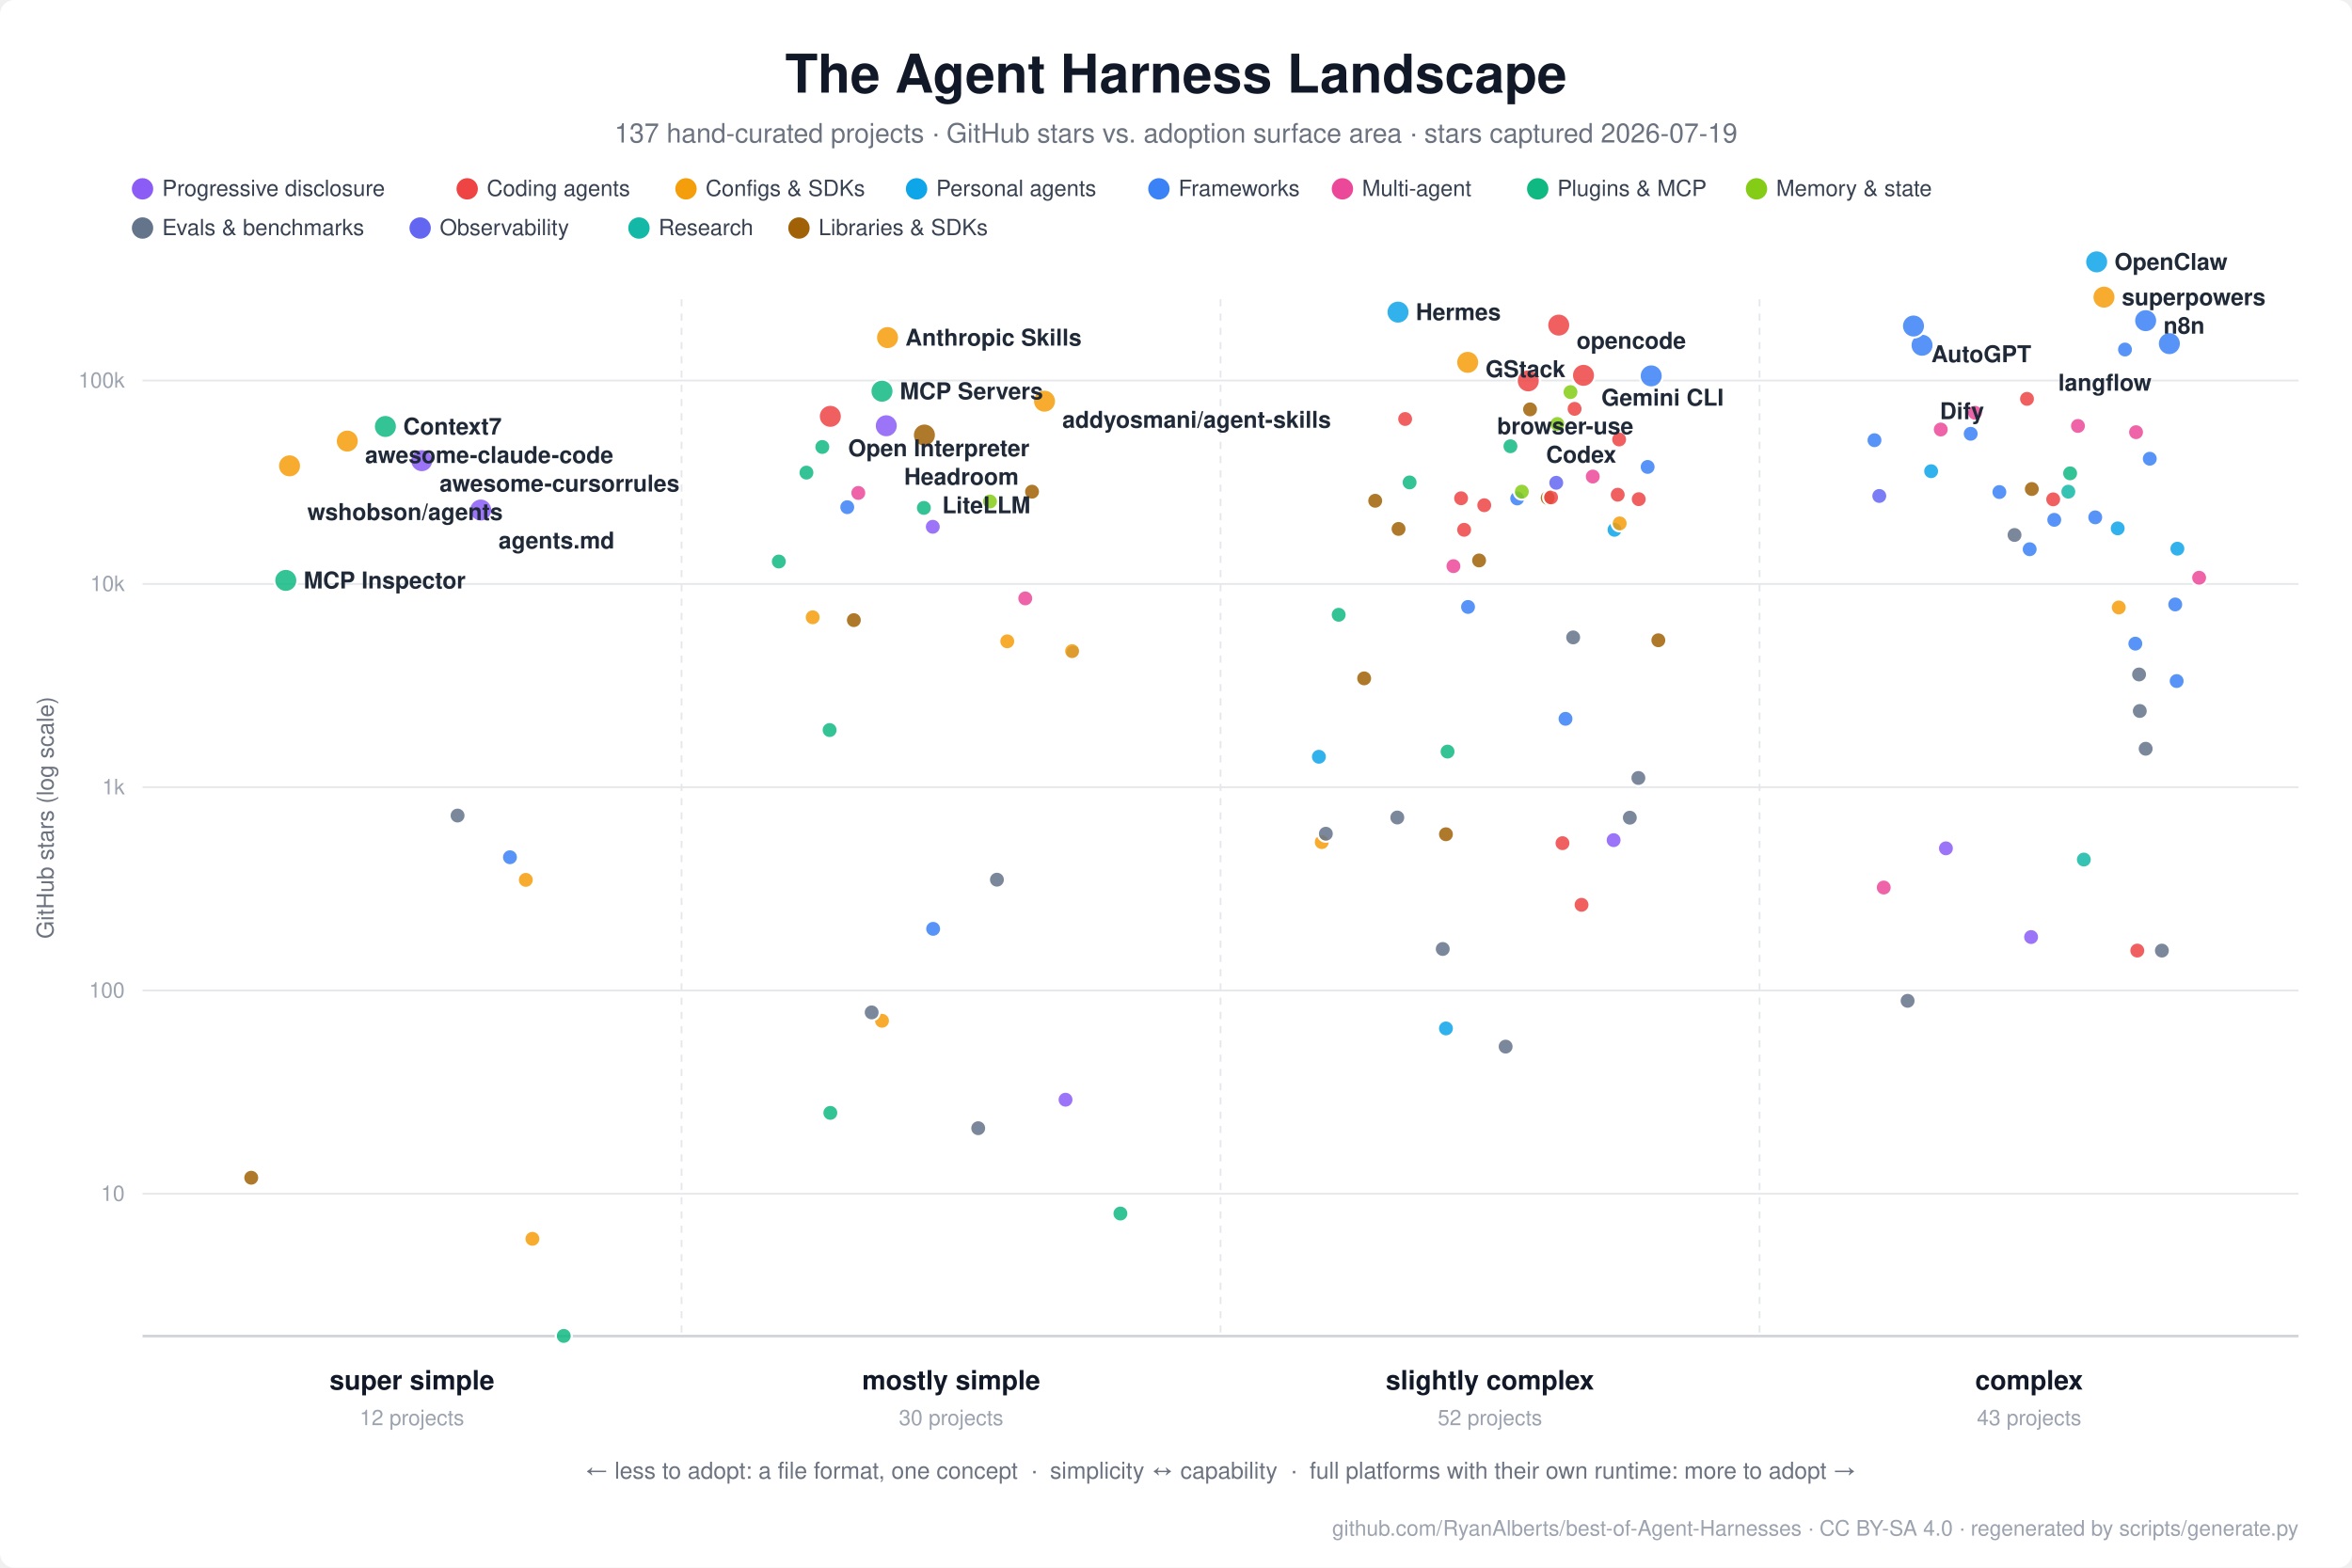
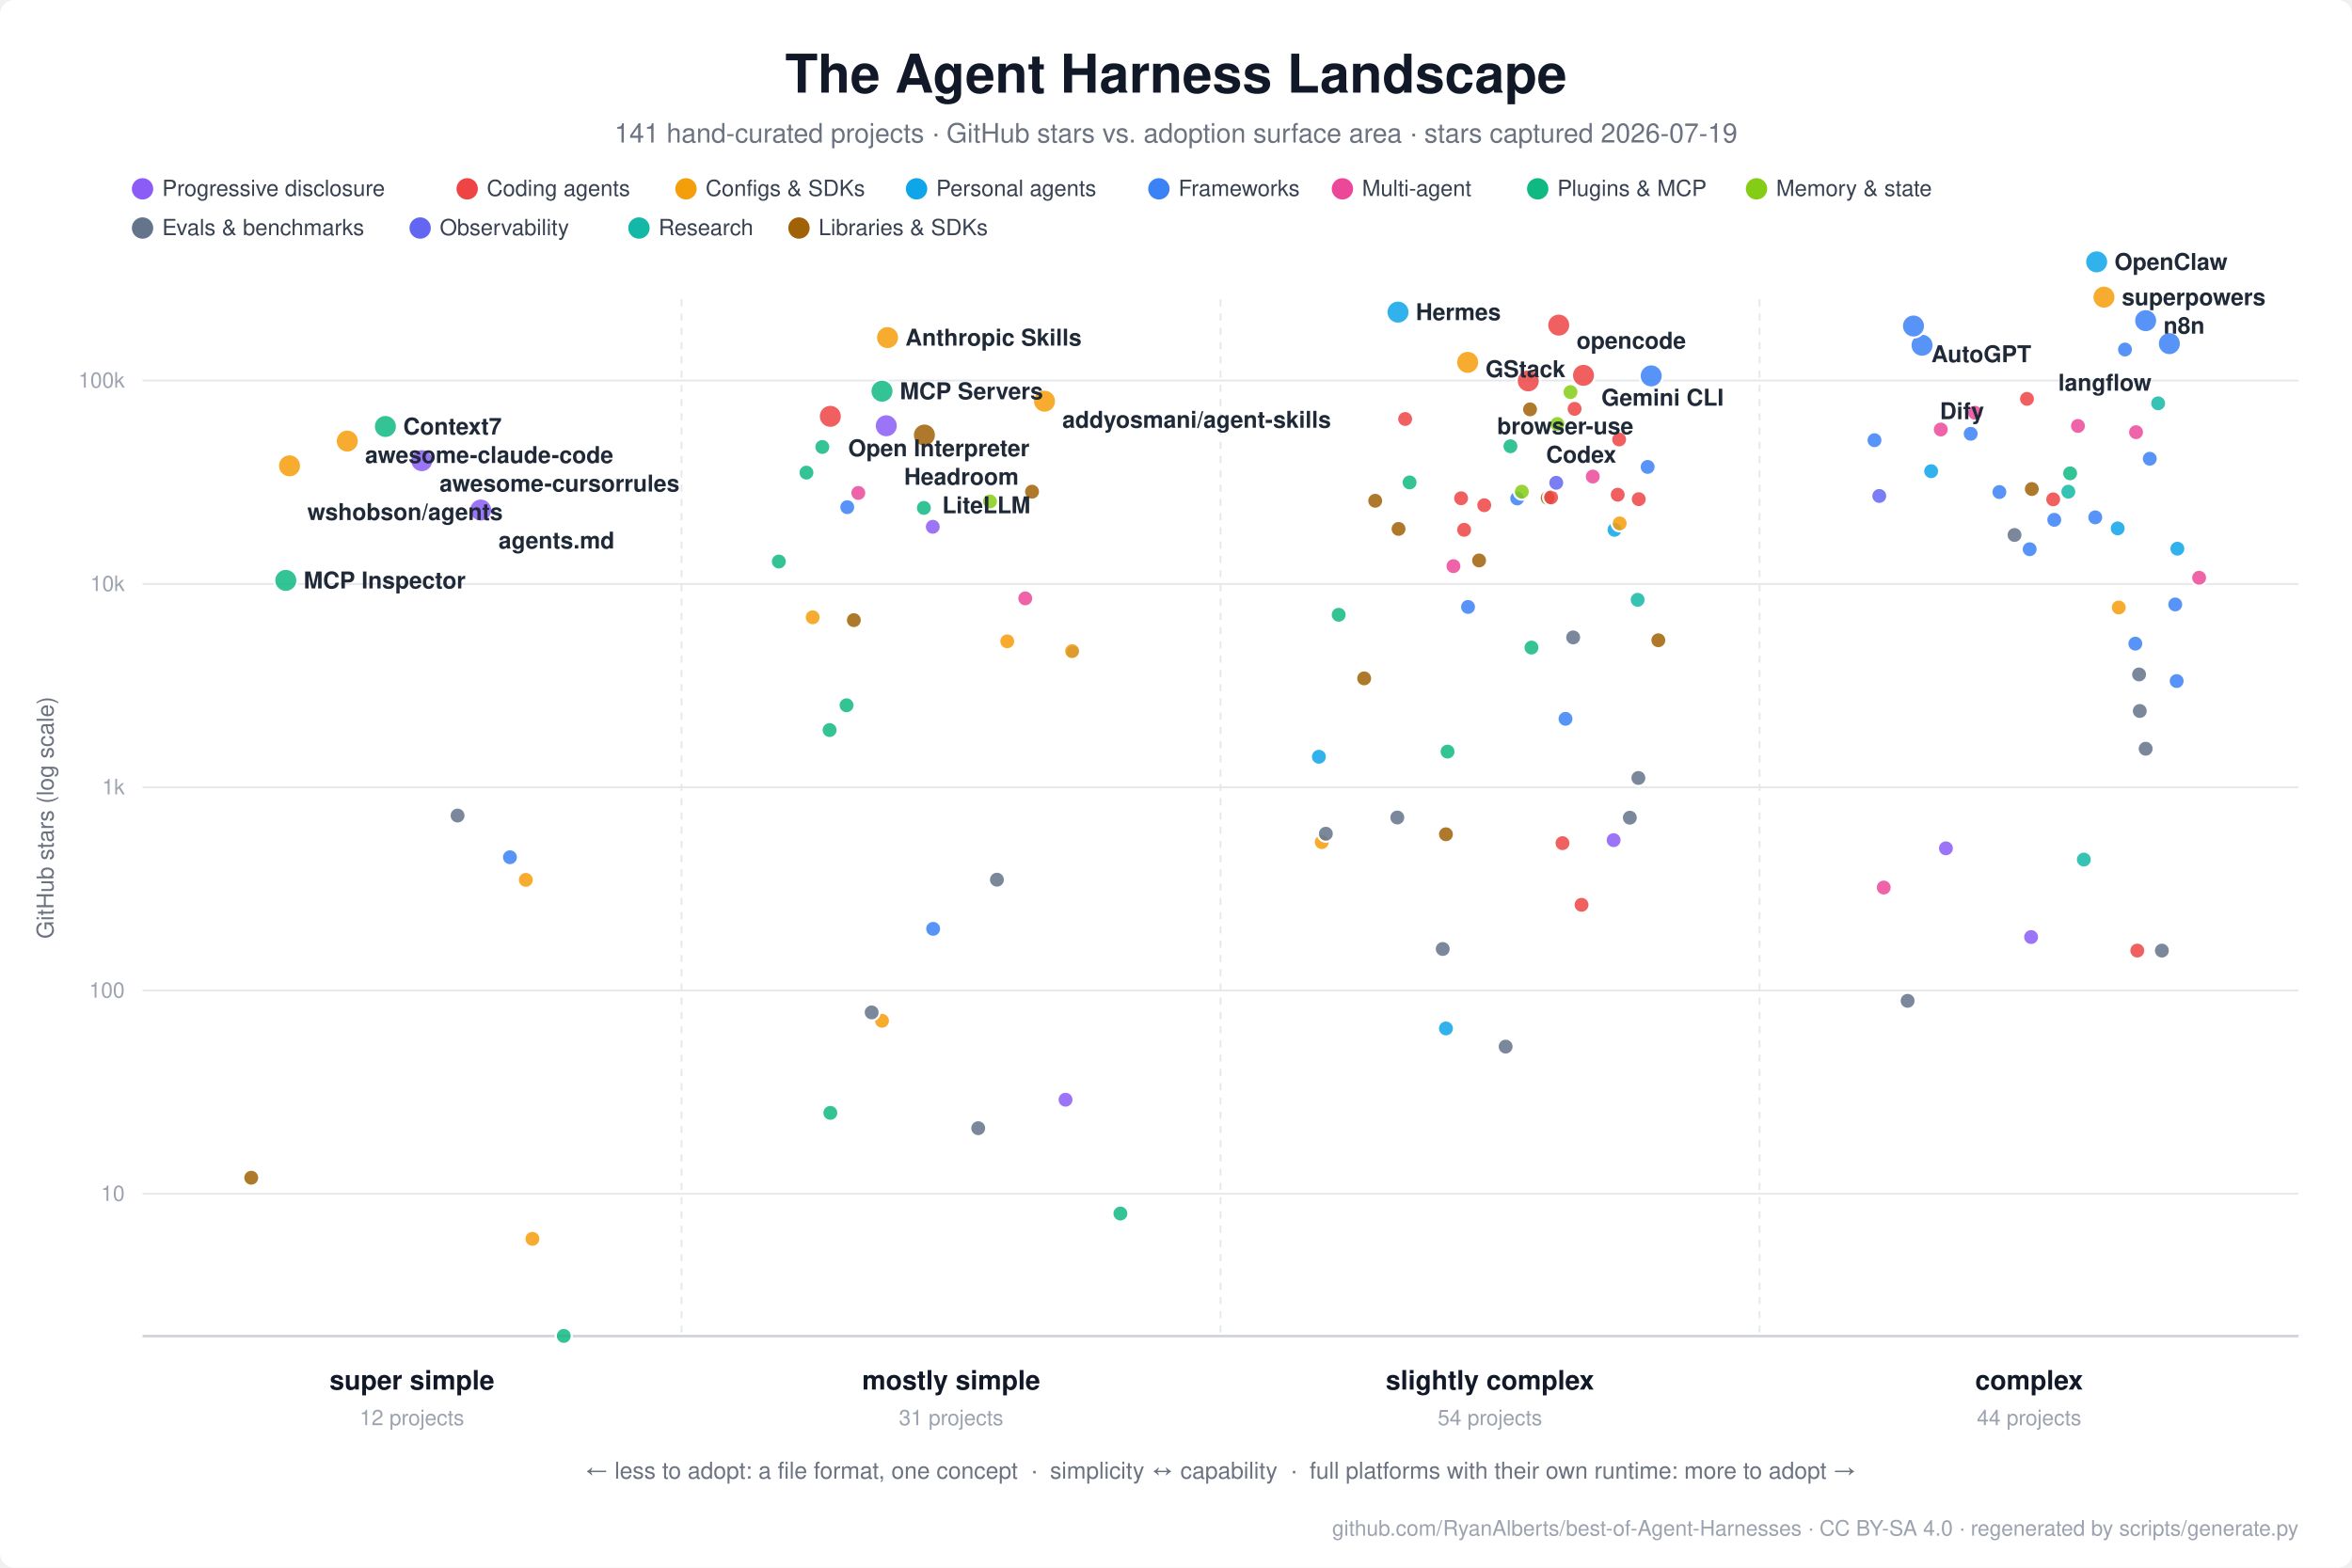
<svg xmlns="http://www.w3.org/2000/svg" viewBox="0 0 1320 880" font-family="-apple-system, 'Segoe UI', Helvetica, Arial, sans-serif">
  <rect width="1320" height="880" fill="#ffffff" rx="8" />
  <text x="660.0" y="52" text-anchor="middle" font-size="30" font-weight="700" fill="#111827">The Agent Harness Landscape</text>
-   <text x="660.0" y="80" text-anchor="middle" font-size="15" fill="#6b7280">137 hand-curated projects · GitHub stars vs. adoption surface area · stars captured 2026-07-19</text>
+   <text x="660.0" y="80" text-anchor="middle" font-size="15" fill="#6b7280">141 hand-curated projects · GitHub stars vs. adoption surface area · stars captured 2026-07-19</text>
  <circle cx="80" cy="106" r="6" fill="#8b5cf6" />
  <text x="91" y="110" font-size="12.5" fill="#374151">Progressive disclosure</text>
  <circle cx="262.2" cy="106" r="6" fill="#ef4444" />
  <text x="273.2" y="110" font-size="12.5" fill="#374151">Coding agents</text>
  <circle cx="385.0" cy="106" r="6" fill="#f59e0b" />
  <text x="396.0" y="110" font-size="12.5" fill="#374151">Configs &amp; SDKs</text>
  <circle cx="514.4" cy="106" r="6" fill="#0ea5e9" />
  <text x="525.4" y="110" font-size="12.5" fill="#374151">Personal agents</text>
  <circle cx="650.4" cy="106" r="6" fill="#3b82f6" />
  <text x="661.4" y="110" font-size="12.5" fill="#374151">Frameworks</text>
  <circle cx="753.4" cy="106" r="6" fill="#ec4899" />
  <text x="764.4" y="110" font-size="12.5" fill="#374151">Multi-agent</text>
  <circle cx="863.0" cy="106" r="6" fill="#10b981" />
  <text x="874.0" y="110" font-size="12.5" fill="#374151">Plugins &amp; MCP</text>
  <circle cx="985.8" cy="106" r="6" fill="#84cc16" />
  <text x="996.8" y="110" font-size="12.5" fill="#374151">Memory &amp; state</text>
  <circle cx="80" cy="128" r="6" fill="#64748b" />
  <text x="91" y="132" font-size="12.5" fill="#374151">Evals &amp; benchmarks</text>
  <circle cx="235.8" cy="128" r="6" fill="#6366f1" />
  <text x="246.8" y="132" font-size="12.5" fill="#374151">Observability</text>
  <circle cx="358.6" cy="128" r="6" fill="#14b8a6" />
  <text x="369.6" y="132" font-size="12.5" fill="#374151">Research</text>
  <circle cx="448.4" cy="128" r="6" fill="#a16207" />
  <text x="459.4" y="132" font-size="12.5" fill="#374151">Libraries &amp; SDKs</text>
  <line x1="80" y1="670.1" x2="1290" y2="670.1" stroke="#e5e7eb" stroke-width="1" />
  <text x="70" y="674.1" text-anchor="end" font-size="12" fill="#9ca3af">10</text>
  <line x1="80" y1="556.0" x2="1290" y2="556.0" stroke="#e5e7eb" stroke-width="1" />
  <text x="70" y="560.0" text-anchor="end" font-size="12" fill="#9ca3af">100</text>
  <line x1="80" y1="441.9" x2="1290" y2="441.9" stroke="#e5e7eb" stroke-width="1" />
  <text x="70" y="445.9" text-anchor="end" font-size="12" fill="#9ca3af">1k</text>
  <line x1="80" y1="327.8" x2="1290" y2="327.8" stroke="#e5e7eb" stroke-width="1" />
  <text x="70" y="331.8" text-anchor="end" font-size="12" fill="#9ca3af">10k</text>
  <line x1="80" y1="213.6" x2="1290" y2="213.6" stroke="#e5e7eb" stroke-width="1" />
  <text x="70" y="217.6" text-anchor="end" font-size="12" fill="#9ca3af">100k</text>
  <text x="30" y="459" font-size="13" fill="#6b7280" transform="rotate(-90 30 459)" text-anchor="middle">GitHub stars (log scale)</text>
  <text x="231.2" y="780" text-anchor="middle" font-size="15" font-weight="600" fill="#111827">super simple</text>
  <text x="231.2" y="800" text-anchor="middle" font-size="12" fill="#9ca3af">12 projects</text>
  <line x1="382.5" y1="168" x2="382.5" y2="750" stroke="#e5e7eb" stroke-width="1" stroke-dasharray="4 4" />
  <text x="533.8" y="780" text-anchor="middle" font-size="15" font-weight="600" fill="#111827">mostly simple</text>
-   <text x="533.8" y="800" text-anchor="middle" font-size="12" fill="#9ca3af">30 projects</text>
+   <text x="533.8" y="800" text-anchor="middle" font-size="12" fill="#9ca3af">31 projects</text>
  <line x1="685.0" y1="168" x2="685.0" y2="750" stroke="#e5e7eb" stroke-width="1" stroke-dasharray="4 4" />
  <text x="836.2" y="780" text-anchor="middle" font-size="15" font-weight="600" fill="#111827">slightly complex</text>
-   <text x="836.2" y="800" text-anchor="middle" font-size="12" fill="#9ca3af">52 projects</text>
+   <text x="836.2" y="800" text-anchor="middle" font-size="12" fill="#9ca3af">54 projects</text>
  <line x1="987.5" y1="168" x2="987.5" y2="750" stroke="#e5e7eb" stroke-width="1" stroke-dasharray="4 4" />
  <text x="1138.8" y="780" text-anchor="middle" font-size="15" font-weight="600" fill="#111827">complex</text>
-   <text x="1138.8" y="800" text-anchor="middle" font-size="12" fill="#9ca3af">43 projects</text>
+   <text x="1138.8" y="800" text-anchor="middle" font-size="12" fill="#9ca3af">44 projects</text>
  <line x1="80" y1="750" x2="1290" y2="750" stroke="#d1d5db" stroke-width="1.5" />
  <text x="685.0" y="830" text-anchor="middle" font-size="13" fill="#6b7280">←  less to adopt: a file format, one concept  ·  simplicity ↔ capability  ·  full platforms with their own runtime: more to adopt  →</text>
  <circle cx="316.4" cy="749.9" r="4.5" fill="#10b981" fill-opacity="0.85" stroke="#ffffff" stroke-width="1.2" />
  <circle cx="298.8" cy="695.4" r="4.5" fill="#f59e0b" fill-opacity="0.85" stroke="#ffffff" stroke-width="1.2" />
  <circle cx="628.8" cy="681.2" r="4.5" fill="#10b981" fill-opacity="0.85" stroke="#ffffff" stroke-width="1.2" />
  <circle cx="141.0" cy="661.1" r="4.5" fill="#a16207" fill-opacity="0.85" stroke="#ffffff" stroke-width="1.2" />
  <circle cx="549.0" cy="633.3" r="4.5" fill="#64748b" fill-opacity="0.85" stroke="#ffffff" stroke-width="1.2" />
  <circle cx="466.0" cy="624.7" r="4.5" fill="#10b981" fill-opacity="0.85" stroke="#ffffff" stroke-width="1.2" />
  <circle cx="598.0" cy="617.3" r="4.5" fill="#8b5cf6" fill-opacity="0.85" stroke="#ffffff" stroke-width="1.2" />
  <circle cx="845.0" cy="587.5" r="4.5" fill="#64748b" fill-opacity="0.85" stroke="#ffffff" stroke-width="1.2" />
  <circle cx="811.5" cy="577.3" r="4.5" fill="#0ea5e9" fill-opacity="0.85" stroke="#ffffff" stroke-width="1.2" />
  <circle cx="495.0" cy="573.0" r="4.5" fill="#f59e0b" fill-opacity="0.85" stroke="#ffffff" stroke-width="1.2" />
  <circle cx="489.2" cy="568.3" r="4.5" fill="#64748b" fill-opacity="0.85" stroke="#ffffff" stroke-width="1.2" />
  <circle cx="1070.6" cy="561.8" r="4.5" fill="#64748b" fill-opacity="0.85" stroke="#ffffff" stroke-width="1.2" />
  <circle cx="1199.5" cy="533.6" r="4.5" fill="#ef4444" fill-opacity="0.85" stroke="#ffffff" stroke-width="1.2" />
  <circle cx="1213.3" cy="533.6" r="4.5" fill="#64748b" fill-opacity="0.85" stroke="#ffffff" stroke-width="1.2" />
  <circle cx="809.7" cy="532.7" r="4.5" fill="#64748b" fill-opacity="0.85" stroke="#ffffff" stroke-width="1.2" />
  <circle cx="1139.9" cy="526.0" r="4.5" fill="#8b5cf6" fill-opacity="0.85" stroke="#ffffff" stroke-width="1.2" />
  <circle cx="523.7" cy="521.4" r="4.5" fill="#3b82f6" fill-opacity="0.85" stroke="#ffffff" stroke-width="1.2" />
  <circle cx="887.6" cy="507.9" r="4.5" fill="#ef4444" fill-opacity="0.85" stroke="#ffffff" stroke-width="1.2" />
  <circle cx="1057.2" cy="498.2" r="4.5" fill="#ec4899" fill-opacity="0.85" stroke="#ffffff" stroke-width="1.2" />
  <circle cx="295.1" cy="493.9" r="4.5" fill="#f59e0b" fill-opacity="0.85" stroke="#ffffff" stroke-width="1.2" />
  <circle cx="559.5" cy="493.8" r="4.5" fill="#64748b" fill-opacity="0.85" stroke="#ffffff" stroke-width="1.2" />
  <circle cx="1169.5" cy="482.5" r="4.5" fill="#14b8a6" fill-opacity="0.85" stroke="#ffffff" stroke-width="1.2" />
  <circle cx="286.2" cy="481.2" r="4.5" fill="#3b82f6" fill-opacity="0.85" stroke="#ffffff" stroke-width="1.2" />
  <circle cx="1092.1" cy="476.2" r="4.5" fill="#8b5cf6" fill-opacity="0.85" stroke="#ffffff" stroke-width="1.2" />
  <circle cx="876.9" cy="473.3" r="4.5" fill="#ef4444" fill-opacity="0.85" stroke="#ffffff" stroke-width="1.2" />
  <circle cx="741.8" cy="472.7" r="4.5" fill="#f59e0b" fill-opacity="0.85" stroke="#ffffff" stroke-width="1.2" />
  <circle cx="905.6" cy="471.6" r="4.5" fill="#8b5cf6" fill-opacity="0.85" stroke="#ffffff" stroke-width="1.2" />
  <circle cx="811.5" cy="468.3" r="4.5" fill="#a16207" fill-opacity="0.85" stroke="#ffffff" stroke-width="1.2" />
  <circle cx="744.1" cy="468.0" r="4.5" fill="#64748b" fill-opacity="0.85" stroke="#ffffff" stroke-width="1.2" />
  <circle cx="914.7" cy="459.0" r="4.5" fill="#64748b" fill-opacity="0.85" stroke="#ffffff" stroke-width="1.2" />
  <circle cx="784.2" cy="458.9" r="4.5" fill="#64748b" fill-opacity="0.85" stroke="#ffffff" stroke-width="1.2" />
  <circle cx="256.8" cy="457.8" r="4.5" fill="#64748b" fill-opacity="0.85" stroke="#ffffff" stroke-width="1.2" />
  <circle cx="919.5" cy="436.7" r="4.5" fill="#64748b" fill-opacity="0.85" stroke="#ffffff" stroke-width="1.2" />
  <circle cx="740.2" cy="424.8" r="4.5" fill="#0ea5e9" fill-opacity="0.85" stroke="#ffffff" stroke-width="1.2" />
  <circle cx="812.4" cy="421.9" r="4.5" fill="#10b981" fill-opacity="0.85" stroke="#ffffff" stroke-width="1.2" />
  <circle cx="1204.2" cy="420.3" r="4.5" fill="#64748b" fill-opacity="0.85" stroke="#ffffff" stroke-width="1.2" />
  <circle cx="465.6" cy="409.8" r="4.5" fill="#10b981" fill-opacity="0.85" stroke="#ffffff" stroke-width="1.2" />
  <circle cx="878.6" cy="403.5" r="4.5" fill="#3b82f6" fill-opacity="0.85" stroke="#ffffff" stroke-width="1.2" />
  <circle cx="1200.9" cy="399.1" r="4.5" fill="#64748b" fill-opacity="0.85" stroke="#ffffff" stroke-width="1.2" />
+   <circle cx="475.1" cy="395.9" r="4.5" fill="#10b981" fill-opacity="0.85" stroke="#ffffff" stroke-width="1.2" />
  <circle cx="1221.6" cy="382.3" r="4.5" fill="#3b82f6" fill-opacity="0.85" stroke="#ffffff" stroke-width="1.2" />
  <circle cx="765.6" cy="380.8" r="4.5" fill="#a16207" fill-opacity="0.85" stroke="#ffffff" stroke-width="1.2" />
  <circle cx="1200.5" cy="378.6" r="4.5" fill="#64748b" fill-opacity="0.85" stroke="#ffffff" stroke-width="1.2" />
  <circle cx="602.3" cy="366.4" r="4.5" fill="#3b82f6" fill-opacity="0.85" stroke="#ffffff" stroke-width="1.2" />
  <circle cx="601.7" cy="365.5" r="4.5" fill="#f59e0b" fill-opacity="0.85" stroke="#ffffff" stroke-width="1.2" />
+   <circle cx="859.5" cy="363.5" r="4.5" fill="#10b981" fill-opacity="0.85" stroke="#ffffff" stroke-width="1.2" />
  <circle cx="1198.4" cy="361.3" r="4.5" fill="#3b82f6" fill-opacity="0.85" stroke="#ffffff" stroke-width="1.2" />
  <circle cx="565.3" cy="360.0" r="4.5" fill="#f59e0b" fill-opacity="0.85" stroke="#ffffff" stroke-width="1.2" />
  <circle cx="930.7" cy="359.4" r="4.5" fill="#a16207" fill-opacity="0.85" stroke="#ffffff" stroke-width="1.2" />
  <circle cx="882.9" cy="357.8" r="4.5" fill="#64748b" fill-opacity="0.85" stroke="#ffffff" stroke-width="1.2" />
  <circle cx="479.2" cy="348.1" r="4.5" fill="#a16207" fill-opacity="0.85" stroke="#ffffff" stroke-width="1.2" />
  <circle cx="456.1" cy="346.5" r="4.5" fill="#f59e0b" fill-opacity="0.85" stroke="#ffffff" stroke-width="1.2" />
  <circle cx="751.3" cy="345.1" r="4.5" fill="#10b981" fill-opacity="0.85" stroke="#ffffff" stroke-width="1.2" />
  <circle cx="1189.1" cy="341.0" r="4.5" fill="#f59e0b" fill-opacity="0.85" stroke="#ffffff" stroke-width="1.2" />
  <circle cx="823.9" cy="340.7" r="4.5" fill="#3b82f6" fill-opacity="0.85" stroke="#ffffff" stroke-width="1.2" />
  <circle cx="1220.8" cy="339.3" r="4.5" fill="#3b82f6" fill-opacity="0.85" stroke="#ffffff" stroke-width="1.2" />
+   <circle cx="919.1" cy="336.7" r="4.5" fill="#14b8a6" fill-opacity="0.85" stroke="#ffffff" stroke-width="1.2" />
  <circle cx="575.4" cy="335.9" r="4.5" fill="#ec4899" fill-opacity="0.85" stroke="#ffffff" stroke-width="1.2" />
  <circle cx="160.4" cy="325.8" r="6.5" fill="#10b981" fill-opacity="0.85" stroke="#ffffff" stroke-width="1.2" />
  <circle cx="1234.2" cy="324.3" r="4.5" fill="#ec4899" fill-opacity="0.85" stroke="#ffffff" stroke-width="1.2" />
  <circle cx="815.7" cy="317.8" r="4.5" fill="#ec4899" fill-opacity="0.85" stroke="#ffffff" stroke-width="1.2" />
  <circle cx="437.1" cy="315.2" r="4.5" fill="#10b981" fill-opacity="0.85" stroke="#ffffff" stroke-width="1.2" />
  <circle cx="830.1" cy="314.6" r="4.5" fill="#a16207" fill-opacity="0.85" stroke="#ffffff" stroke-width="1.2" />
  <circle cx="1139.1" cy="308.3" r="4.5" fill="#3b82f6" fill-opacity="0.85" stroke="#ffffff" stroke-width="1.2" />
  <circle cx="1222.0" cy="308.0" r="4.5" fill="#0ea5e9" fill-opacity="0.85" stroke="#ffffff" stroke-width="1.2" />
  <circle cx="1130.6" cy="300.3" r="4.5" fill="#64748b" fill-opacity="0.85" stroke="#ffffff" stroke-width="1.2" />
  <circle cx="821.7" cy="297.4" r="4.5" fill="#ef4444" fill-opacity="0.85" stroke="#ffffff" stroke-width="1.2" />
  <circle cx="906.1" cy="297.4" r="4.5" fill="#0ea5e9" fill-opacity="0.85" stroke="#ffffff" stroke-width="1.2" />
  <circle cx="784.9" cy="296.9" r="4.5" fill="#a16207" fill-opacity="0.85" stroke="#ffffff" stroke-width="1.2" />
  <circle cx="1188.5" cy="296.6" r="4.5" fill="#0ea5e9" fill-opacity="0.85" stroke="#ffffff" stroke-width="1.2" />
  <circle cx="523.5" cy="295.7" r="4.5" fill="#8b5cf6" fill-opacity="0.85" stroke="#ffffff" stroke-width="1.2" />
  <circle cx="909.0" cy="293.8" r="4.5" fill="#f59e0b" fill-opacity="0.85" stroke="#ffffff" stroke-width="1.2" />
  <circle cx="1152.9" cy="291.8" r="4.5" fill="#3b82f6" fill-opacity="0.85" stroke="#ffffff" stroke-width="1.2" />
  <circle cx="1175.9" cy="290.4" r="4.5" fill="#3b82f6" fill-opacity="0.85" stroke="#ffffff" stroke-width="1.2" />
  <circle cx="269.8" cy="286.3" r="6.5" fill="#8b5cf6" fill-opacity="0.85" stroke="#ffffff" stroke-width="1.2" />
  <circle cx="518.5" cy="285.1" r="4.5" fill="#10b981" fill-opacity="0.85" stroke="#ffffff" stroke-width="1.2" />
  <circle cx="475.5" cy="284.7" r="4.5" fill="#3b82f6" fill-opacity="0.85" stroke="#ffffff" stroke-width="1.2" />
  <circle cx="833.0" cy="283.6" r="4.5" fill="#ef4444" fill-opacity="0.85" stroke="#ffffff" stroke-width="1.2" />
  <circle cx="555.6" cy="281.5" r="4.5" fill="#84cc16" fill-opacity="0.85" stroke="#ffffff" stroke-width="1.2" />
  <circle cx="771.8" cy="281.1" r="4.5" fill="#a16207" fill-opacity="0.85" stroke="#ffffff" stroke-width="1.2" />
  <circle cx="1152.3" cy="280.3" r="4.5" fill="#ef4444" fill-opacity="0.85" stroke="#ffffff" stroke-width="1.2" />
  <circle cx="919.7" cy="280.2" r="4.5" fill="#ef4444" fill-opacity="0.85" stroke="#ffffff" stroke-width="1.2" />
  <circle cx="851.5" cy="279.8" r="4.5" fill="#3b82f6" fill-opacity="0.85" stroke="#ffffff" stroke-width="1.2" />
  <circle cx="820.0" cy="279.7" r="4.5" fill="#ef4444" fill-opacity="0.85" stroke="#ffffff" stroke-width="1.2" />
  <circle cx="868.6" cy="279.5" r="4.5" fill="#a16207" fill-opacity="0.85" stroke="#ffffff" stroke-width="1.2" />
  <circle cx="870.5" cy="279.2" r="4.5" fill="#ef4444" fill-opacity="0.85" stroke="#ffffff" stroke-width="1.2" />
  <circle cx="1054.7" cy="278.4" r="4.5" fill="#6366f1" fill-opacity="0.85" stroke="#ffffff" stroke-width="1.2" />
  <circle cx="907.9" cy="277.7" r="4.5" fill="#ef4444" fill-opacity="0.85" stroke="#ffffff" stroke-width="1.2" />
  <circle cx="481.7" cy="276.7" r="4.5" fill="#ec4899" fill-opacity="0.85" stroke="#ffffff" stroke-width="1.2" />
  <circle cx="1122.1" cy="276.2" r="4.5" fill="#3b82f6" fill-opacity="0.85" stroke="#ffffff" stroke-width="1.2" />
  <circle cx="854.1" cy="276.0" r="4.5" fill="#84cc16" fill-opacity="0.85" stroke="#ffffff" stroke-width="1.2" />
  <circle cx="579.2" cy="276.0" r="4.5" fill="#a16207" fill-opacity="0.85" stroke="#ffffff" stroke-width="1.2" />
  <circle cx="1160.8" cy="276.0" r="4.5" fill="#14b8a6" fill-opacity="0.85" stroke="#ffffff" stroke-width="1.2" />
  <circle cx="1140.3" cy="274.5" r="4.5" fill="#a16207" fill-opacity="0.85" stroke="#ffffff" stroke-width="1.2" />
  <circle cx="873.4" cy="271.0" r="4.5" fill="#6366f1" fill-opacity="0.85" stroke="#ffffff" stroke-width="1.2" />
  <circle cx="791.1" cy="270.8" r="4.5" fill="#10b981" fill-opacity="0.85" stroke="#ffffff" stroke-width="1.2" />
  <circle cx="893.9" cy="267.5" r="4.5" fill="#ec4899" fill-opacity="0.85" stroke="#ffffff" stroke-width="1.2" />
  <circle cx="1161.8" cy="265.7" r="4.5" fill="#10b981" fill-opacity="0.85" stroke="#ffffff" stroke-width="1.2" />
  <circle cx="452.6" cy="265.3" r="4.5" fill="#10b981" fill-opacity="0.85" stroke="#ffffff" stroke-width="1.2" />
  <circle cx="1083.8" cy="264.5" r="4.5" fill="#0ea5e9" fill-opacity="0.85" stroke="#ffffff" stroke-width="1.2" />
  <circle cx="924.7" cy="262.1" r="4.5" fill="#3b82f6" fill-opacity="0.85" stroke="#ffffff" stroke-width="1.2" />
  <circle cx="162.5" cy="261.5" r="6.5" fill="#f59e0b" fill-opacity="0.85" stroke="#ffffff" stroke-width="1.2" />
  <circle cx="236.7" cy="258.6" r="6.5" fill="#8b5cf6" fill-opacity="0.85" stroke="#ffffff" stroke-width="1.2" />
  <circle cx="1206.5" cy="257.5" r="4.5" fill="#3b82f6" fill-opacity="0.85" stroke="#ffffff" stroke-width="1.2" />
  <circle cx="461.5" cy="250.9" r="4.5" fill="#10b981" fill-opacity="0.85" stroke="#ffffff" stroke-width="1.2" />
  <circle cx="847.7" cy="250.5" r="4.5" fill="#10b981" fill-opacity="0.85" stroke="#ffffff" stroke-width="1.2" />
  <circle cx="194.9" cy="247.6" r="6.5" fill="#f59e0b" fill-opacity="0.85" stroke="#ffffff" stroke-width="1.2" />
  <circle cx="1052.0" cy="247.1" r="4.5" fill="#3b82f6" fill-opacity="0.85" stroke="#ffffff" stroke-width="1.2" />
  <circle cx="908.7" cy="246.7" r="4.5" fill="#ef4444" fill-opacity="0.85" stroke="#ffffff" stroke-width="1.2" />
  <circle cx="518.8" cy="244.2" r="6.5" fill="#a16207" fill-opacity="0.85" stroke="#ffffff" stroke-width="1.2" />
  <circle cx="1106.0" cy="243.5" r="4.5" fill="#3b82f6" fill-opacity="0.85" stroke="#ffffff" stroke-width="1.2" />
  <circle cx="1198.8" cy="242.6" r="4.5" fill="#ec4899" fill-opacity="0.85" stroke="#ffffff" stroke-width="1.2" />
  <circle cx="1089.2" cy="241.1" r="4.5" fill="#ec4899" fill-opacity="0.85" stroke="#ffffff" stroke-width="1.2" />
  <circle cx="216.3" cy="239.4" r="6.5" fill="#10b981" fill-opacity="0.85" stroke="#ffffff" stroke-width="1.2" />
  <circle cx="1166.2" cy="239.1" r="4.5" fill="#ec4899" fill-opacity="0.85" stroke="#ffffff" stroke-width="1.2" />
  <circle cx="497.4" cy="239.0" r="6.5" fill="#8b5cf6" fill-opacity="0.85" stroke="#ffffff" stroke-width="1.2" />
  <circle cx="874.0" cy="238.0" r="4.5" fill="#84cc16" fill-opacity="0.85" stroke="#ffffff" stroke-width="1.2" />
  <circle cx="788.6" cy="235.2" r="4.5" fill="#ef4444" fill-opacity="0.85" stroke="#ffffff" stroke-width="1.2" />
  <circle cx="466.0" cy="233.7" r="6.5" fill="#ef4444" fill-opacity="0.85" stroke="#ffffff" stroke-width="1.2" />
  <circle cx="1108.4" cy="231.7" r="4.5" fill="#ec4899" fill-opacity="0.85" stroke="#ffffff" stroke-width="1.2" />
  <circle cx="858.7" cy="229.8" r="4.5" fill="#a16207" fill-opacity="0.85" stroke="#ffffff" stroke-width="1.2" />
  <circle cx="883.7" cy="229.5" r="4.5" fill="#ef4444" fill-opacity="0.85" stroke="#ffffff" stroke-width="1.2" />
+   <circle cx="1211.2" cy="226.4" r="4.5" fill="#14b8a6" fill-opacity="0.85" stroke="#ffffff" stroke-width="1.2" />
  <circle cx="586.2" cy="225.2" r="6.5" fill="#f59e0b" fill-opacity="0.85" stroke="#ffffff" stroke-width="1.2" />
  <circle cx="1137.6" cy="223.9" r="4.5" fill="#ef4444" fill-opacity="0.85" stroke="#ffffff" stroke-width="1.2" />
  <circle cx="881.4" cy="220.1" r="4.5" fill="#84cc16" fill-opacity="0.85" stroke="#ffffff" stroke-width="1.2" />
  <circle cx="495.0" cy="219.6" r="6.5" fill="#10b981" fill-opacity="0.85" stroke="#ffffff" stroke-width="1.2" />
  <circle cx="857.7" cy="213.8" r="6.5" fill="#ef4444" fill-opacity="0.85" stroke="#ffffff" stroke-width="1.2" />
  <circle cx="926.7" cy="211.0" r="6.5" fill="#3b82f6" fill-opacity="0.85" stroke="#ffffff" stroke-width="1.2" />
  <circle cx="888.7" cy="210.7" r="6.5" fill="#ef4444" fill-opacity="0.85" stroke="#ffffff" stroke-width="1.2" />
  <circle cx="823.7" cy="203.4" r="6.5" fill="#f59e0b" fill-opacity="0.85" stroke="#ffffff" stroke-width="1.2" />
  <circle cx="1192.6" cy="196.2" r="4.5" fill="#3b82f6" fill-opacity="0.85" stroke="#ffffff" stroke-width="1.2" />
  <circle cx="1078.7" cy="193.8" r="6.5" fill="#3b82f6" fill-opacity="0.85" stroke="#ffffff" stroke-width="1.2" />
  <circle cx="1217.5" cy="192.9" r="6.5" fill="#3b82f6" fill-opacity="0.85" stroke="#ffffff" stroke-width="1.2" />
  <circle cx="498.1" cy="189.5" r="6.5" fill="#f59e0b" fill-opacity="0.85" stroke="#ffffff" stroke-width="1.2" />
  <circle cx="1073.9" cy="183.0" r="6.5" fill="#3b82f6" fill-opacity="0.85" stroke="#ffffff" stroke-width="1.2" />
  <circle cx="874.8" cy="182.5" r="6.5" fill="#ef4444" fill-opacity="0.85" stroke="#ffffff" stroke-width="1.2" />
  <circle cx="1204.2" cy="180.0" r="6.5" fill="#3b82f6" fill-opacity="0.85" stroke="#ffffff" stroke-width="1.2" />
  <circle cx="784.6" cy="175.2" r="6.5" fill="#0ea5e9" fill-opacity="0.85" stroke="#ffffff" stroke-width="1.2" />
  <circle cx="1180.8" cy="166.8" r="6.5" fill="#f59e0b" fill-opacity="0.85" stroke="#ffffff" stroke-width="1.2" />
  <circle cx="1176.7" cy="147.0" r="6.5" fill="#0ea5e9" fill-opacity="0.85" stroke="#ffffff" stroke-width="1.2" />
  <text x="226.3" y="243.9" text-anchor="start" font-size="13" font-weight="600" fill="#1f2937">Context7</text>
  <text x="204.9" y="259.9" text-anchor="start" font-size="13" font-weight="600" fill="#1f2937">awesome-claude-code</text>
  <text x="246.7" y="275.9" text-anchor="start" font-size="13" font-weight="600" fill="#1f2937">awesome-cursorrules</text>
  <text x="172.5" y="291.9" text-anchor="start" font-size="13" font-weight="600" fill="#1f2937">wshobson/agents</text>
  <text x="279.8" y="307.9" text-anchor="start" font-size="13" font-weight="600" fill="#1f2937">agents.md</text>
  <text x="170.4" y="330.3" text-anchor="start" font-size="13" font-weight="600" fill="#1f2937">MCP Inspector</text>
  <text x="508.1" y="194.0" text-anchor="start" font-size="13" font-weight="600" fill="#1f2937">Anthropic Skills</text>
  <text x="505.0" y="224.1" text-anchor="start" font-size="13" font-weight="600" fill="#1f2937">MCP Servers</text>
  <text x="596.2" y="240.1" text-anchor="start" font-size="13" font-weight="600" fill="#1f2937">addyosmani/agent-skills</text>
  <text x="476.0" y="256.1" text-anchor="start" font-size="13" font-weight="600" fill="#1f2937">Open Interpreter</text>
  <text x="507.4" y="272.1" text-anchor="start" font-size="13" font-weight="600" fill="#1f2937">Headroom</text>
  <text x="528.8" y="288.1" text-anchor="start" font-size="13" font-weight="600" fill="#1f2937">LiteLLM</text>
  <text x="794.6" y="179.7" text-anchor="start" font-size="13" font-weight="600" fill="#1f2937">Hermes</text>
  <text x="884.8" y="195.7" text-anchor="start" font-size="13" font-weight="600" fill="#1f2937">opencode</text>
  <text x="833.7" y="211.7" text-anchor="start" font-size="13" font-weight="600" fill="#1f2937">GStack</text>
  <text x="898.7" y="227.7" text-anchor="start" font-size="13" font-weight="600" fill="#1f2937">Gemini CLI</text>
  <text x="916.7" y="243.7" text-anchor="end" font-size="13" font-weight="600" fill="#1f2937">browser-use</text>
  <text x="867.7" y="259.7" text-anchor="start" font-size="13" font-weight="600" fill="#1f2937">Codex</text>
  <text x="1186.7" y="151.5" text-anchor="start" font-size="13" font-weight="600" fill="#1f2937">OpenClaw</text>
  <text x="1190.8" y="171.3" text-anchor="start" font-size="13" font-weight="600" fill="#1f2937">superpowers</text>
  <text x="1214.2" y="187.3" text-anchor="start" font-size="13" font-weight="600" fill="#1f2937">n8n</text>
  <text x="1083.9" y="203.3" text-anchor="start" font-size="13" font-weight="600" fill="#1f2937">AutoGPT</text>
  <text x="1207.5" y="219.3" text-anchor="end" font-size="13" font-weight="600" fill="#1f2937">langflow</text>
  <text x="1088.7" y="235.3" text-anchor="start" font-size="13" font-weight="600" fill="#1f2937">Dify</text>
  <text x="1290" y="862" text-anchor="end" font-size="12" fill="#9ca3af">github.com/RyanAlberts/best-of-Agent-Harnesses · CC BY-SA 4.0 · regenerated by scripts/generate.py</text>
</svg>
